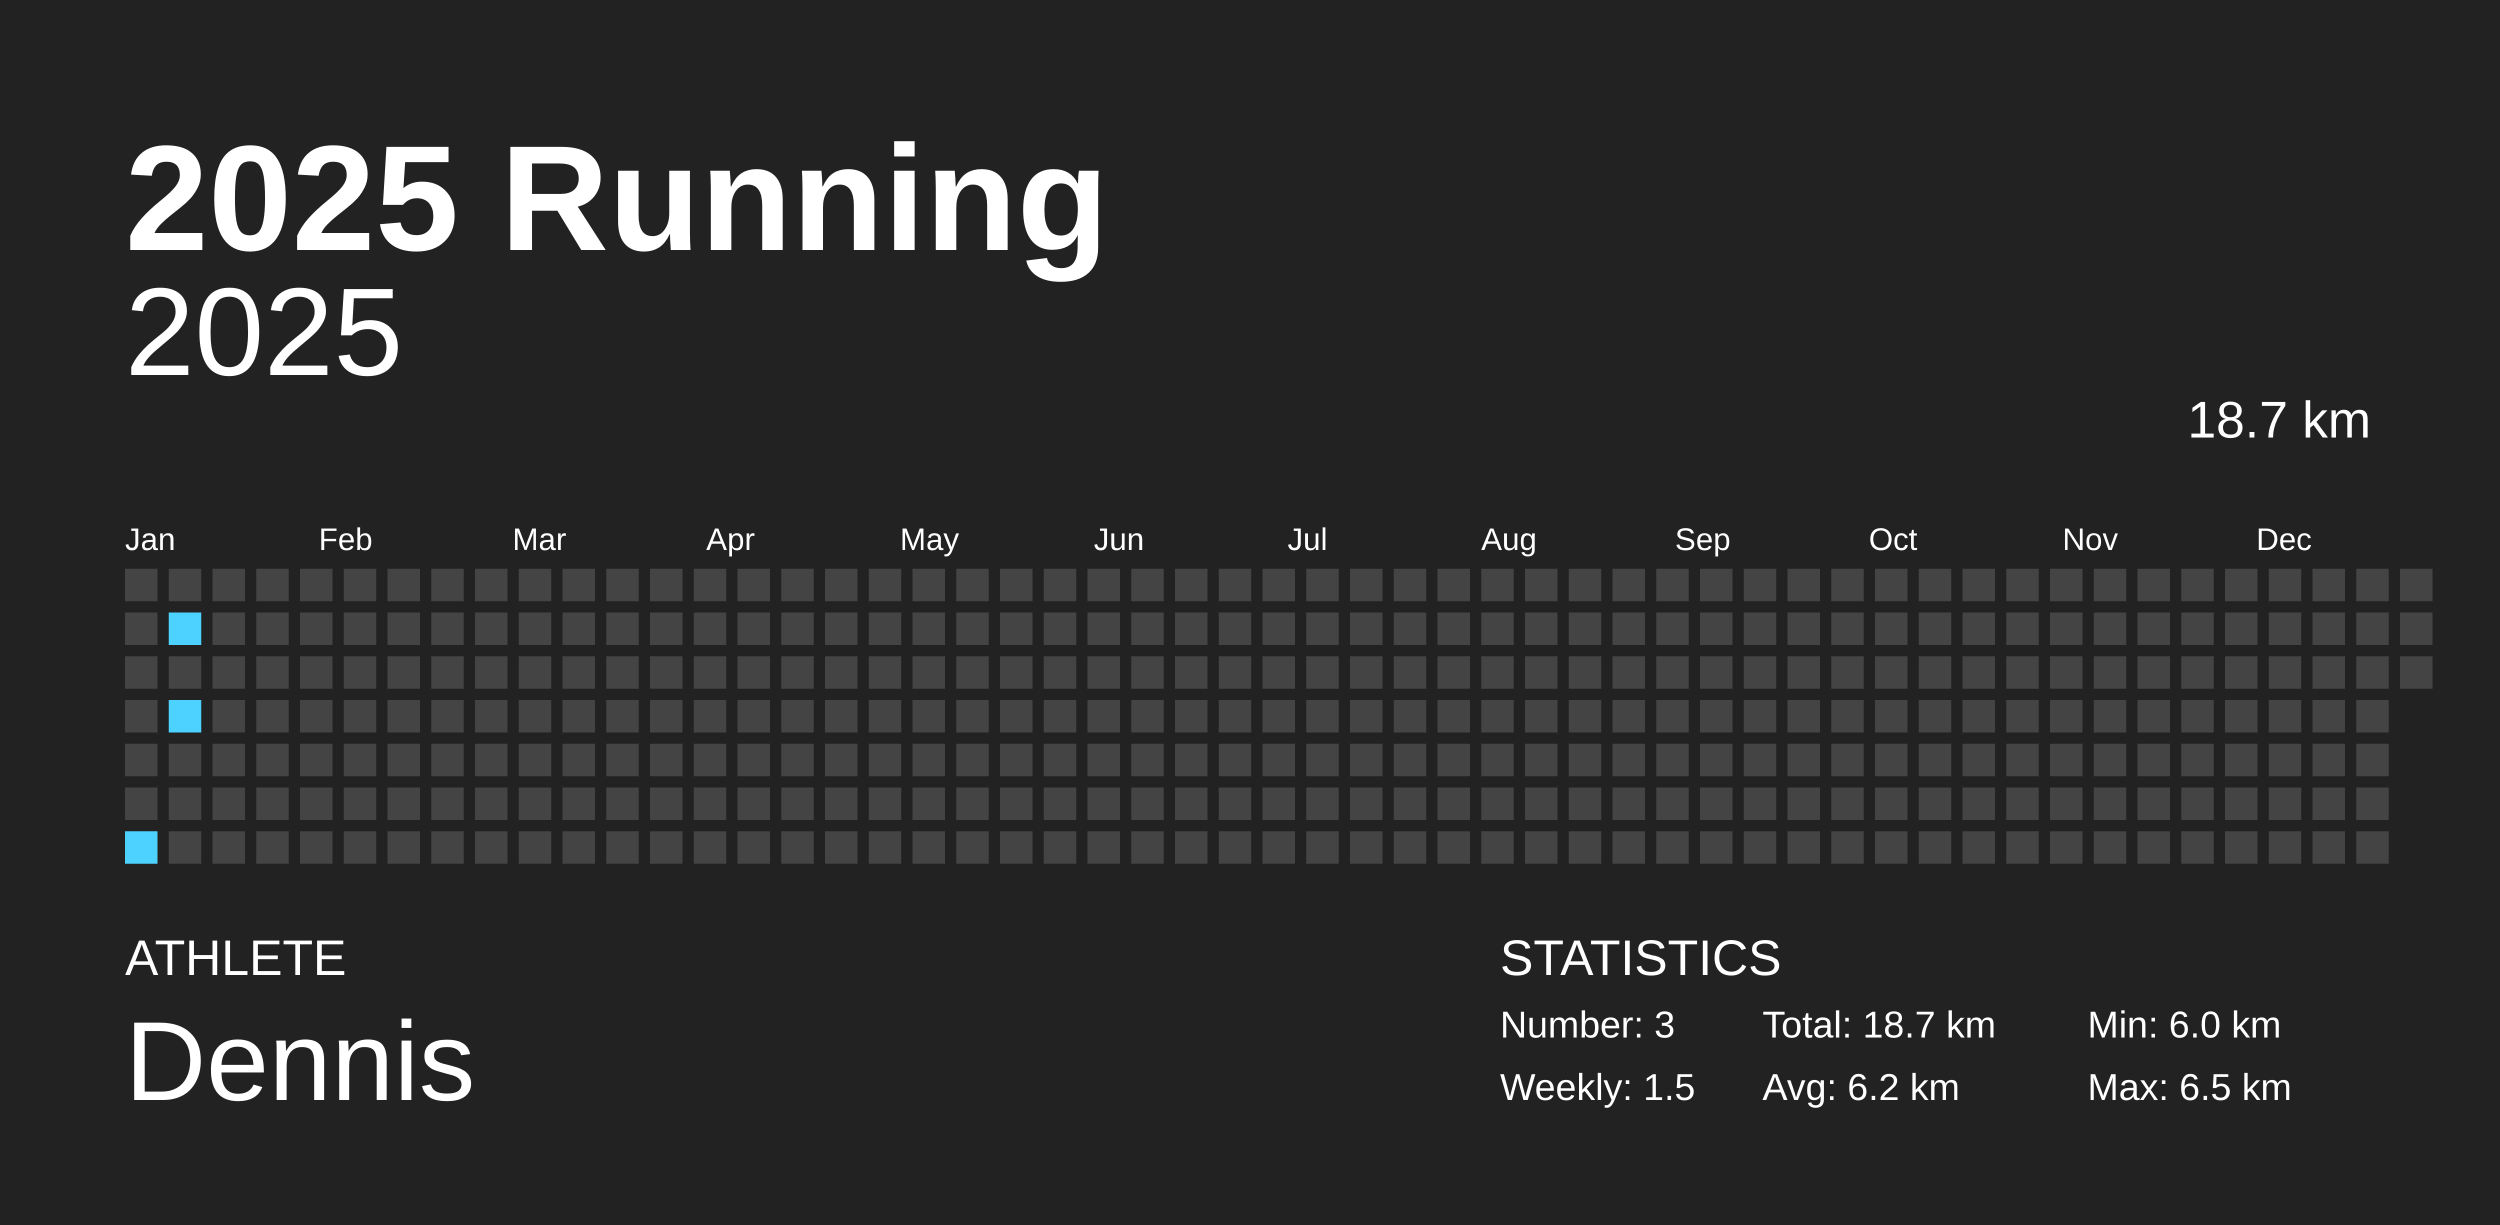
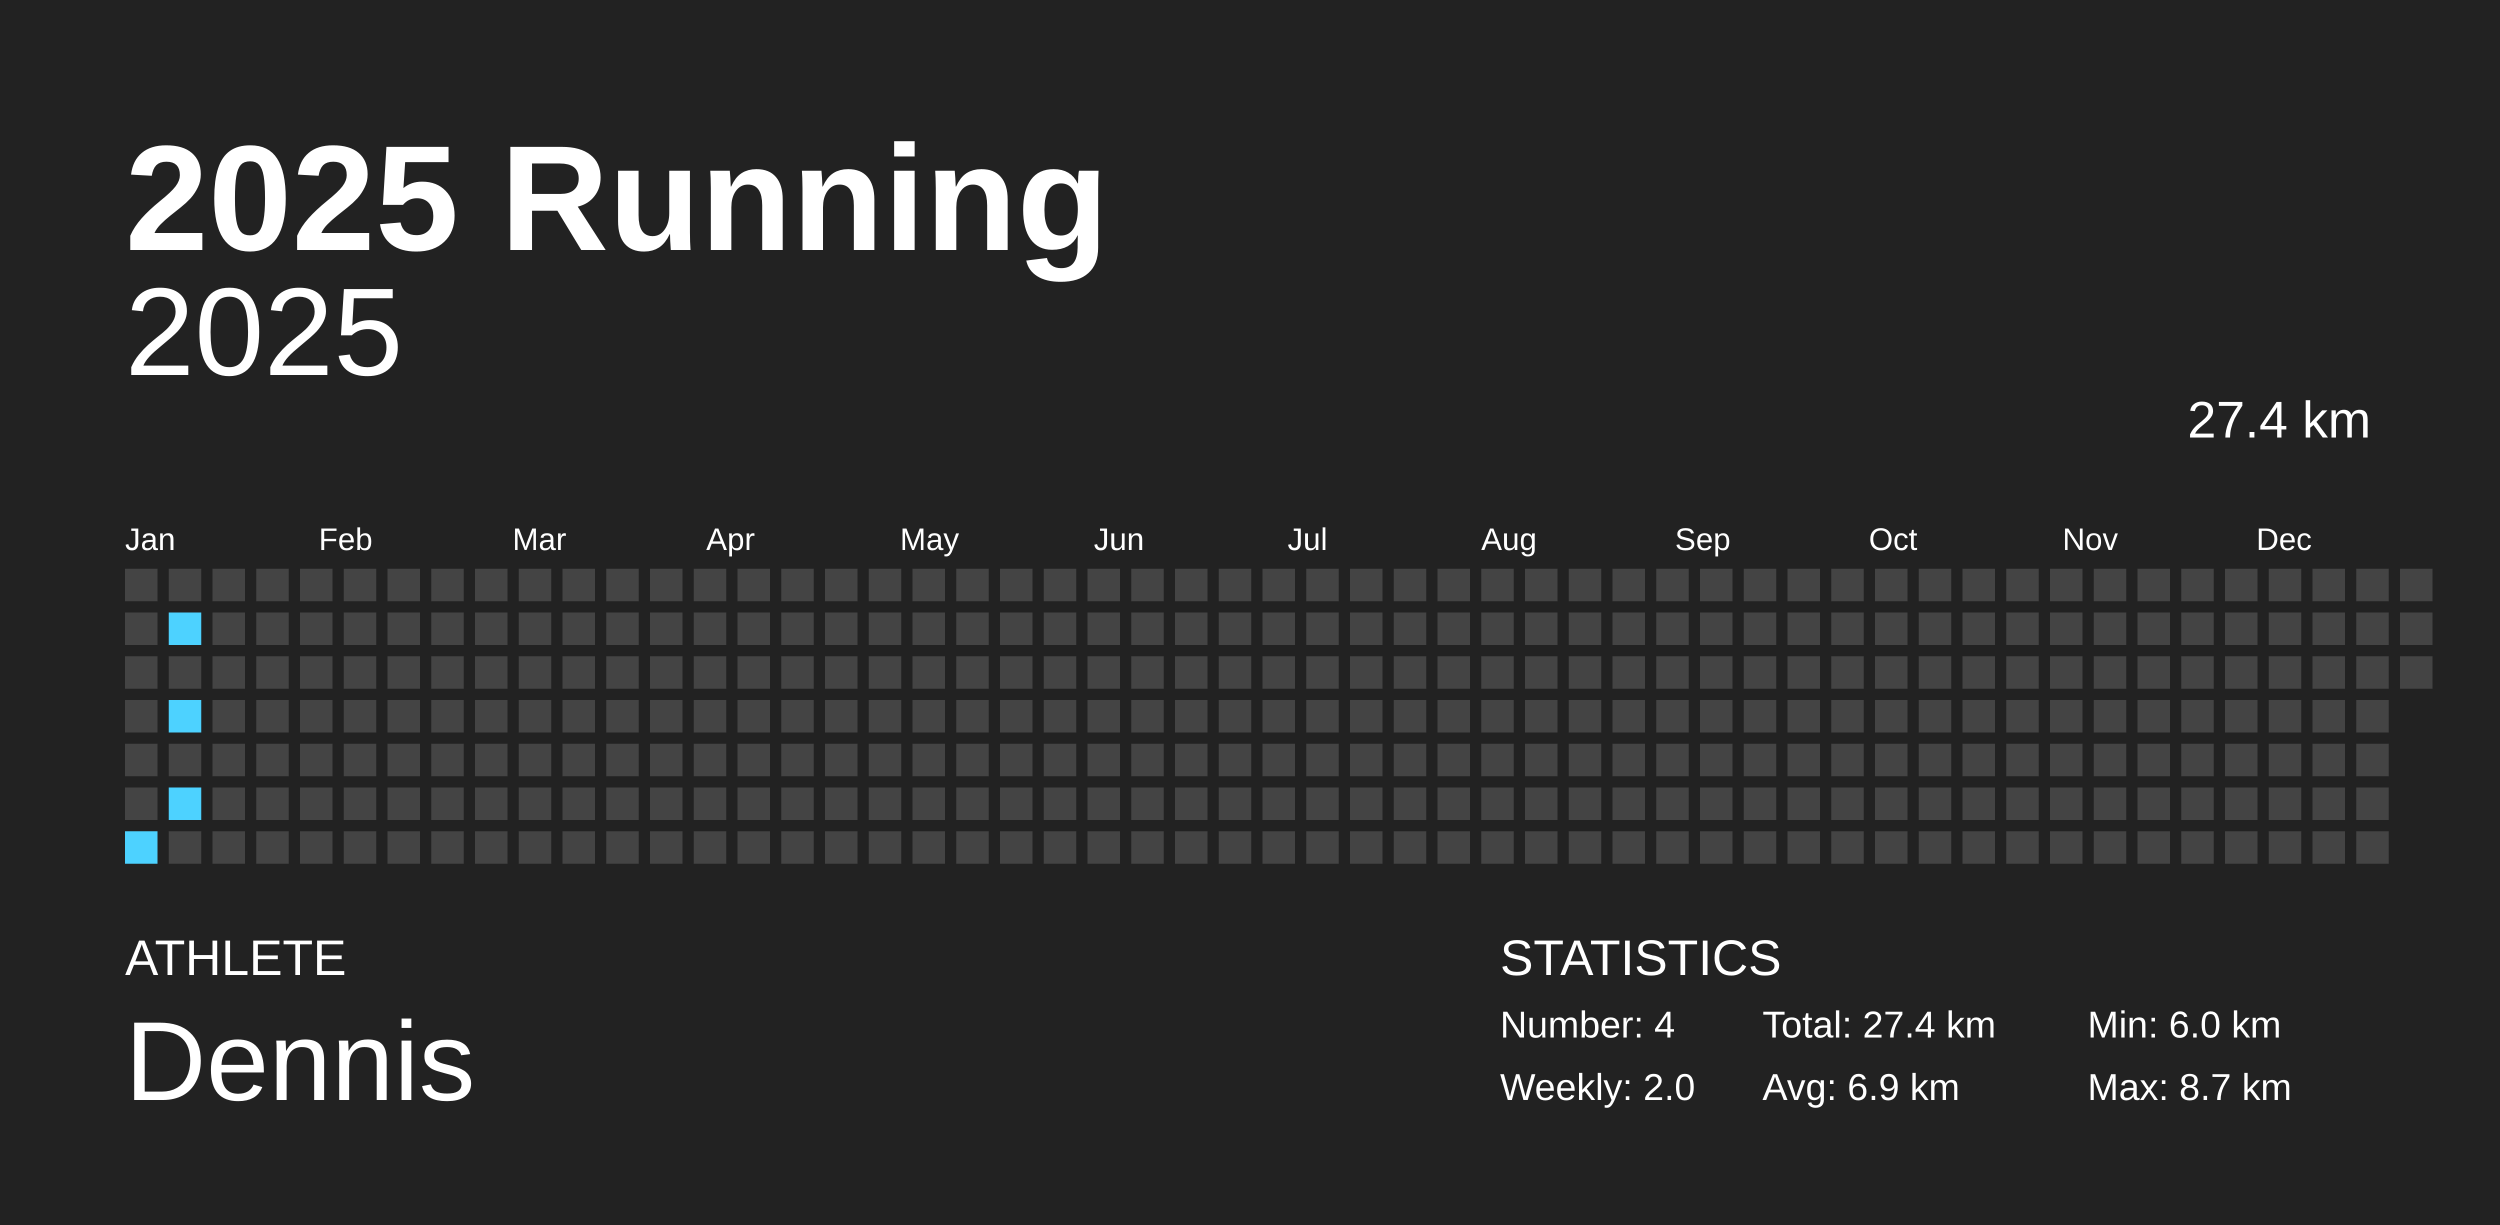
<svg xmlns="http://www.w3.org/2000/svg" baseProfile="full" height="98mm" version="1.1" viewBox="0,0,200,98" width="200mm">
  <defs />
  <rect fill="#222222" height="98" width="200" x="0" y="0" />
  <text fill="#FFFFFF" style="font-size:12px; font-family:Arial; font-weight:bold;" x="10" y="20">2025 Running</text>
  <text fill="#FFFFFF" style="font-size:4px; font-family:Arial" x="10" y="78">ATHLETE</text>
  <text fill="#FFFFFF" style="font-size:9px; font-family:Arial" x="10" y="88">Dennis</text>
  <text fill="#FFFFFF" style="font-size:4px; font-family:Arial" x="120" y="78">STATISTICS</text>
-   <text fill="#FFFFFF" style="font-size:3px; font-family:Arial" x="120" y="83">Number: 3</text>
-   <text fill="#FFFFFF" style="font-size:3px; font-family:Arial" x="120" y="88">Weekly: 1.5</text>
-   <text fill="#FFFFFF" style="font-size:3px; font-family:Arial" x="141" y="83">Total: 18.7 km</text>
-   <text fill="#FFFFFF" style="font-size:3px; font-family:Arial" x="141" y="88">Avg: 6.2 km</text>
+   <text fill="#FFFFFF" style="font-size:3px; font-family:Arial" x="120" y="83">Number: 4</text>
+   <text fill="#FFFFFF" style="font-size:3px; font-family:Arial" x="120" y="88">Weekly: 2.0</text>
+   <text fill="#FFFFFF" style="font-size:3px; font-family:Arial" x="141" y="83">Total: 27.4 km</text>
+   <text fill="#FFFFFF" style="font-size:3px; font-family:Arial" x="141" y="88">Avg: 6.9 km</text>
  <text fill="#FFFFFF" style="font-size:3px; font-family:Arial" x="167" y="83">Min: 6.0 km</text>
-   <text fill="#FFFFFF" style="font-size:3px; font-family:Arial" x="167" y="88">Max: 6.5 km</text>
+   <text fill="#FFFFFF" style="font-size:3px; font-family:Arial" x="167" y="88">Max: 8.7 km</text>
  <text alignment-baseline="hanging" fill="#FFFFFF" style="font-size:10.0px; font-family:Arial;" x="10" y="30">2025</text>
-   <text alignment-baseline="hanging" fill="#FFFFFF" style="font-size:4.125px; font-family:Arial;" x="175" y="35">18.7 km</text>
+   <text alignment-baseline="hanging" fill="#FFFFFF" style="font-size:4.125px; font-family:Arial;" x="175" y="35">27.4 km</text>
  <text fill="#FFFFFF" style="font-size:2.5px; font-family:Arial" x="10.0" y="44">Jan</text>
  <text fill="#FFFFFF" style="font-size:2.5px; font-family:Arial" x="25.5" y="44">Feb</text>
  <text fill="#FFFFFF" style="font-size:2.5px; font-family:Arial" x="41.0" y="44">Mar</text>
  <text fill="#FFFFFF" style="font-size:2.5px; font-family:Arial" x="56.5" y="44">Apr</text>
  <text fill="#FFFFFF" style="font-size:2.5px; font-family:Arial" x="72.0" y="44">May</text>
  <text fill="#FFFFFF" style="font-size:2.5px; font-family:Arial" x="87.5" y="44">Jun</text>
  <text fill="#FFFFFF" style="font-size:2.5px; font-family:Arial" x="103.0" y="44">Jul</text>
  <text fill="#FFFFFF" style="font-size:2.5px; font-family:Arial" x="118.5" y="44">Aug</text>
  <text fill="#FFFFFF" style="font-size:2.5px; font-family:Arial" x="134.0" y="44">Sep</text>
  <text fill="#FFFFFF" style="font-size:2.5px; font-family:Arial" x="149.5" y="44">Oct</text>
  <text fill="#FFFFFF" style="font-size:2.5px; font-family:Arial" x="165.0" y="44">Nov</text>
  <text fill="#FFFFFF" style="font-size:2.5px; font-family:Arial" x="180.5" y="44">Dec</text>
  <rect fill="#444444" height="2.6" width="2.6" x="10.0" y="45.5" />
  <rect fill="#444444" height="2.6" width="2.6" x="10.0" y="49.0" />
  <rect fill="#444444" height="2.6" width="2.6" x="10.0" y="52.5" />
  <rect fill="#444444" height="2.6" width="2.6" x="10.0" y="56.0" />
  <rect fill="#444444" height="2.6" width="2.6" x="10.0" y="59.5" />
  <rect fill="#444444" height="2.6" width="2.6" x="10.0" y="63.0" />
  <rect fill="#4dd2ff" height="2.6" width="2.6" x="10.0" y="66.5" />
  <rect fill="#444444" height="2.6" width="2.6" x="13.5" y="45.5" />
  <rect fill="#4dd2ff" height="2.6" width="2.6" x="13.5" y="49.0" />
  <rect fill="#444444" height="2.6" width="2.6" x="13.5" y="52.5" />
  <rect fill="#4dd2ff" height="2.6" width="2.6" x="13.5" y="56.0" />
  <rect fill="#444444" height="2.6" width="2.6" x="13.5" y="59.5" />
-   <rect fill="#444444" height="2.6" width="2.6" x="13.5" y="63.0" />
+   <rect fill="#4dd2ff" height="2.6" width="2.6" x="13.5" y="63.0" />
  <rect fill="#444444" height="2.6" width="2.6" x="13.5" y="66.5" />
  <rect fill="#444444" height="2.6" width="2.6" x="17.0" y="45.5" />
  <rect fill="#444444" height="2.6" width="2.6" x="17.0" y="49.0" />
  <rect fill="#444444" height="2.6" width="2.6" x="17.0" y="52.5" />
  <rect fill="#444444" height="2.6" width="2.6" x="17.0" y="56.0" />
  <rect fill="#444444" height="2.6" width="2.6" x="17.0" y="59.5" />
  <rect fill="#444444" height="2.6" width="2.6" x="17.0" y="63.0" />
  <rect fill="#444444" height="2.6" width="2.6" x="17.0" y="66.5" />
  <rect fill="#444444" height="2.6" width="2.6" x="20.5" y="45.5" />
  <rect fill="#444444" height="2.6" width="2.6" x="20.5" y="49.0" />
  <rect fill="#444444" height="2.6" width="2.6" x="20.5" y="52.5" />
  <rect fill="#444444" height="2.6" width="2.6" x="20.5" y="56.0" />
  <rect fill="#444444" height="2.6" width="2.6" x="20.5" y="59.5" />
  <rect fill="#444444" height="2.6" width="2.6" x="20.5" y="63.0" />
  <rect fill="#444444" height="2.6" width="2.6" x="20.5" y="66.5" />
  <rect fill="#444444" height="2.6" width="2.6" x="24.0" y="45.5" />
  <rect fill="#444444" height="2.6" width="2.6" x="24.0" y="49.0" />
  <rect fill="#444444" height="2.6" width="2.6" x="24.0" y="52.5" />
  <rect fill="#444444" height="2.6" width="2.6" x="24.0" y="56.0" />
  <rect fill="#444444" height="2.6" width="2.6" x="24.0" y="59.5" />
  <rect fill="#444444" height="2.6" width="2.6" x="24.0" y="63.0" />
  <rect fill="#444444" height="2.6" width="2.6" x="24.0" y="66.5" />
  <rect fill="#444444" height="2.6" width="2.6" x="27.5" y="45.5" />
  <rect fill="#444444" height="2.6" width="2.6" x="27.5" y="49.0" />
  <rect fill="#444444" height="2.6" width="2.6" x="27.5" y="52.5" />
  <rect fill="#444444" height="2.6" width="2.6" x="27.5" y="56.0" />
  <rect fill="#444444" height="2.6" width="2.6" x="27.5" y="59.5" />
  <rect fill="#444444" height="2.6" width="2.6" x="27.5" y="63.0" />
  <rect fill="#444444" height="2.6" width="2.6" x="27.5" y="66.5" />
  <rect fill="#444444" height="2.6" width="2.6" x="31.0" y="45.5" />
  <rect fill="#444444" height="2.6" width="2.6" x="31.0" y="49.0" />
  <rect fill="#444444" height="2.6" width="2.6" x="31.0" y="52.5" />
  <rect fill="#444444" height="2.6" width="2.6" x="31.0" y="56.0" />
  <rect fill="#444444" height="2.6" width="2.6" x="31.0" y="59.5" />
  <rect fill="#444444" height="2.6" width="2.6" x="31.0" y="63.0" />
  <rect fill="#444444" height="2.6" width="2.6" x="31.0" y="66.5" />
  <rect fill="#444444" height="2.6" width="2.6" x="34.5" y="45.5" />
  <rect fill="#444444" height="2.6" width="2.6" x="34.5" y="49.0" />
  <rect fill="#444444" height="2.6" width="2.6" x="34.5" y="52.5" />
  <rect fill="#444444" height="2.6" width="2.6" x="34.5" y="56.0" />
  <rect fill="#444444" height="2.6" width="2.6" x="34.5" y="59.5" />
  <rect fill="#444444" height="2.6" width="2.6" x="34.5" y="63.0" />
  <rect fill="#444444" height="2.6" width="2.6" x="34.5" y="66.5" />
  <rect fill="#444444" height="2.6" width="2.6" x="38.0" y="45.5" />
  <rect fill="#444444" height="2.6" width="2.6" x="38.0" y="49.0" />
  <rect fill="#444444" height="2.6" width="2.6" x="38.0" y="52.5" />
  <rect fill="#444444" height="2.6" width="2.6" x="38.0" y="56.0" />
  <rect fill="#444444" height="2.6" width="2.6" x="38.0" y="59.5" />
  <rect fill="#444444" height="2.6" width="2.6" x="38.0" y="63.0" />
  <rect fill="#444444" height="2.6" width="2.6" x="38.0" y="66.5" />
  <rect fill="#444444" height="2.6" width="2.6" x="41.5" y="45.5" />
  <rect fill="#444444" height="2.6" width="2.6" x="41.5" y="49.0" />
  <rect fill="#444444" height="2.6" width="2.6" x="41.5" y="52.5" />
  <rect fill="#444444" height="2.6" width="2.6" x="41.5" y="56.0" />
  <rect fill="#444444" height="2.6" width="2.6" x="41.5" y="59.5" />
  <rect fill="#444444" height="2.6" width="2.6" x="41.5" y="63.0" />
  <rect fill="#444444" height="2.6" width="2.6" x="41.5" y="66.5" />
  <rect fill="#444444" height="2.6" width="2.6" x="45.0" y="45.5" />
  <rect fill="#444444" height="2.6" width="2.6" x="45.0" y="49.0" />
  <rect fill="#444444" height="2.6" width="2.6" x="45.0" y="52.5" />
  <rect fill="#444444" height="2.6" width="2.6" x="45.0" y="56.0" />
  <rect fill="#444444" height="2.6" width="2.6" x="45.0" y="59.5" />
  <rect fill="#444444" height="2.6" width="2.6" x="45.0" y="63.0" />
  <rect fill="#444444" height="2.6" width="2.6" x="45.0" y="66.5" />
  <rect fill="#444444" height="2.6" width="2.6" x="48.5" y="45.5" />
  <rect fill="#444444" height="2.6" width="2.6" x="48.5" y="49.0" />
  <rect fill="#444444" height="2.6" width="2.6" x="48.5" y="52.5" />
  <rect fill="#444444" height="2.6" width="2.6" x="48.5" y="56.0" />
  <rect fill="#444444" height="2.6" width="2.6" x="48.5" y="59.5" />
  <rect fill="#444444" height="2.6" width="2.6" x="48.5" y="63.0" />
  <rect fill="#444444" height="2.6" width="2.6" x="48.5" y="66.5" />
  <rect fill="#444444" height="2.6" width="2.6" x="52.0" y="45.5" />
  <rect fill="#444444" height="2.6" width="2.6" x="52.0" y="49.0" />
  <rect fill="#444444" height="2.6" width="2.6" x="52.0" y="52.5" />
  <rect fill="#444444" height="2.6" width="2.6" x="52.0" y="56.0" />
  <rect fill="#444444" height="2.6" width="2.6" x="52.0" y="59.5" />
  <rect fill="#444444" height="2.6" width="2.6" x="52.0" y="63.0" />
  <rect fill="#444444" height="2.6" width="2.6" x="52.0" y="66.5" />
  <rect fill="#444444" height="2.6" width="2.6" x="55.5" y="45.5" />
  <rect fill="#444444" height="2.6" width="2.6" x="55.5" y="49.0" />
  <rect fill="#444444" height="2.6" width="2.6" x="55.5" y="52.5" />
  <rect fill="#444444" height="2.6" width="2.6" x="55.5" y="56.0" />
  <rect fill="#444444" height="2.6" width="2.6" x="55.5" y="59.5" />
  <rect fill="#444444" height="2.6" width="2.6" x="55.5" y="63.0" />
  <rect fill="#444444" height="2.6" width="2.6" x="55.5" y="66.5" />
  <rect fill="#444444" height="2.6" width="2.6" x="59.0" y="45.5" />
  <rect fill="#444444" height="2.6" width="2.6" x="59.0" y="49.0" />
  <rect fill="#444444" height="2.6" width="2.6" x="59.0" y="52.5" />
  <rect fill="#444444" height="2.6" width="2.6" x="59.0" y="56.0" />
  <rect fill="#444444" height="2.6" width="2.6" x="59.0" y="59.5" />
  <rect fill="#444444" height="2.6" width="2.6" x="59.0" y="63.0" />
  <rect fill="#444444" height="2.6" width="2.6" x="59.0" y="66.5" />
  <rect fill="#444444" height="2.6" width="2.6" x="62.5" y="45.5" />
  <rect fill="#444444" height="2.6" width="2.6" x="62.5" y="49.0" />
  <rect fill="#444444" height="2.6" width="2.6" x="62.5" y="52.5" />
  <rect fill="#444444" height="2.6" width="2.6" x="62.5" y="56.0" />
  <rect fill="#444444" height="2.6" width="2.6" x="62.5" y="59.5" />
  <rect fill="#444444" height="2.6" width="2.6" x="62.5" y="63.0" />
  <rect fill="#444444" height="2.6" width="2.6" x="62.5" y="66.5" />
  <rect fill="#444444" height="2.6" width="2.6" x="66.0" y="45.5" />
  <rect fill="#444444" height="2.6" width="2.6" x="66.0" y="49.0" />
  <rect fill="#444444" height="2.6" width="2.6" x="66.0" y="52.5" />
  <rect fill="#444444" height="2.6" width="2.6" x="66.0" y="56.0" />
  <rect fill="#444444" height="2.6" width="2.6" x="66.0" y="59.5" />
  <rect fill="#444444" height="2.6" width="2.6" x="66.0" y="63.0" />
  <rect fill="#444444" height="2.6" width="2.6" x="66.0" y="66.5" />
  <rect fill="#444444" height="2.6" width="2.6" x="69.5" y="45.5" />
  <rect fill="#444444" height="2.6" width="2.6" x="69.5" y="49.0" />
  <rect fill="#444444" height="2.6" width="2.6" x="69.5" y="52.5" />
  <rect fill="#444444" height="2.6" width="2.6" x="69.5" y="56.0" />
  <rect fill="#444444" height="2.6" width="2.6" x="69.5" y="59.5" />
  <rect fill="#444444" height="2.6" width="2.6" x="69.5" y="63.0" />
  <rect fill="#444444" height="2.6" width="2.6" x="69.5" y="66.5" />
  <rect fill="#444444" height="2.6" width="2.6" x="73.0" y="45.5" />
  <rect fill="#444444" height="2.6" width="2.6" x="73.0" y="49.0" />
  <rect fill="#444444" height="2.6" width="2.6" x="73.0" y="52.5" />
  <rect fill="#444444" height="2.6" width="2.6" x="73.0" y="56.0" />
  <rect fill="#444444" height="2.6" width="2.6" x="73.0" y="59.5" />
  <rect fill="#444444" height="2.6" width="2.6" x="73.0" y="63.0" />
  <rect fill="#444444" height="2.6" width="2.6" x="73.0" y="66.5" />
  <rect fill="#444444" height="2.6" width="2.6" x="76.5" y="45.5" />
  <rect fill="#444444" height="2.6" width="2.6" x="76.5" y="49.0" />
  <rect fill="#444444" height="2.6" width="2.6" x="76.5" y="52.5" />
  <rect fill="#444444" height="2.6" width="2.6" x="76.5" y="56.0" />
  <rect fill="#444444" height="2.6" width="2.6" x="76.5" y="59.5" />
  <rect fill="#444444" height="2.6" width="2.6" x="76.5" y="63.0" />
  <rect fill="#444444" height="2.6" width="2.6" x="76.5" y="66.5" />
  <rect fill="#444444" height="2.6" width="2.6" x="80.0" y="45.5" />
  <rect fill="#444444" height="2.6" width="2.6" x="80.0" y="49.0" />
  <rect fill="#444444" height="2.6" width="2.6" x="80.0" y="52.5" />
  <rect fill="#444444" height="2.6" width="2.6" x="80.0" y="56.0" />
  <rect fill="#444444" height="2.6" width="2.6" x="80.0" y="59.5" />
  <rect fill="#444444" height="2.6" width="2.6" x="80.0" y="63.0" />
  <rect fill="#444444" height="2.6" width="2.6" x="80.0" y="66.5" />
  <rect fill="#444444" height="2.6" width="2.6" x="83.5" y="45.5" />
  <rect fill="#444444" height="2.6" width="2.6" x="83.5" y="49.0" />
  <rect fill="#444444" height="2.6" width="2.6" x="83.5" y="52.5" />
  <rect fill="#444444" height="2.6" width="2.6" x="83.5" y="56.0" />
  <rect fill="#444444" height="2.6" width="2.6" x="83.5" y="59.5" />
  <rect fill="#444444" height="2.6" width="2.6" x="83.5" y="63.0" />
  <rect fill="#444444" height="2.6" width="2.6" x="83.5" y="66.5" />
  <rect fill="#444444" height="2.6" width="2.6" x="87.0" y="45.5" />
  <rect fill="#444444" height="2.6" width="2.6" x="87.0" y="49.0" />
  <rect fill="#444444" height="2.6" width="2.6" x="87.0" y="52.5" />
  <rect fill="#444444" height="2.6" width="2.6" x="87.0" y="56.0" />
  <rect fill="#444444" height="2.6" width="2.6" x="87.0" y="59.5" />
  <rect fill="#444444" height="2.6" width="2.6" x="87.0" y="63.0" />
  <rect fill="#444444" height="2.6" width="2.6" x="87.0" y="66.5" />
  <rect fill="#444444" height="2.6" width="2.6" x="90.5" y="45.5" />
  <rect fill="#444444" height="2.6" width="2.6" x="90.5" y="49.0" />
  <rect fill="#444444" height="2.6" width="2.6" x="90.5" y="52.5" />
  <rect fill="#444444" height="2.6" width="2.6" x="90.5" y="56.0" />
  <rect fill="#444444" height="2.6" width="2.6" x="90.5" y="59.5" />
  <rect fill="#444444" height="2.6" width="2.6" x="90.5" y="63.0" />
  <rect fill="#444444" height="2.6" width="2.6" x="90.5" y="66.5" />
  <rect fill="#444444" height="2.6" width="2.6" x="94.0" y="45.5" />
  <rect fill="#444444" height="2.6" width="2.6" x="94.0" y="49.0" />
  <rect fill="#444444" height="2.6" width="2.6" x="94.0" y="52.5" />
  <rect fill="#444444" height="2.6" width="2.6" x="94.0" y="56.0" />
  <rect fill="#444444" height="2.6" width="2.6" x="94.0" y="59.5" />
  <rect fill="#444444" height="2.6" width="2.6" x="94.0" y="63.0" />
  <rect fill="#444444" height="2.6" width="2.6" x="94.0" y="66.5" />
  <rect fill="#444444" height="2.6" width="2.6" x="97.5" y="45.5" />
  <rect fill="#444444" height="2.6" width="2.6" x="97.5" y="49.0" />
  <rect fill="#444444" height="2.6" width="2.6" x="97.5" y="52.5" />
  <rect fill="#444444" height="2.6" width="2.6" x="97.5" y="56.0" />
  <rect fill="#444444" height="2.6" width="2.6" x="97.5" y="59.5" />
  <rect fill="#444444" height="2.6" width="2.6" x="97.5" y="63.0" />
  <rect fill="#444444" height="2.6" width="2.6" x="97.5" y="66.5" />
  <rect fill="#444444" height="2.6" width="2.6" x="101.0" y="45.5" />
  <rect fill="#444444" height="2.6" width="2.6" x="101.0" y="49.0" />
  <rect fill="#444444" height="2.6" width="2.6" x="101.0" y="52.5" />
  <rect fill="#444444" height="2.6" width="2.6" x="101.0" y="56.0" />
  <rect fill="#444444" height="2.6" width="2.6" x="101.0" y="59.5" />
  <rect fill="#444444" height="2.6" width="2.6" x="101.0" y="63.0" />
  <rect fill="#444444" height="2.6" width="2.6" x="101.0" y="66.5" />
  <rect fill="#444444" height="2.6" width="2.6" x="104.5" y="45.5" />
  <rect fill="#444444" height="2.6" width="2.6" x="104.5" y="49.0" />
  <rect fill="#444444" height="2.6" width="2.6" x="104.5" y="52.5" />
  <rect fill="#444444" height="2.6" width="2.6" x="104.5" y="56.0" />
  <rect fill="#444444" height="2.6" width="2.6" x="104.5" y="59.5" />
  <rect fill="#444444" height="2.6" width="2.6" x="104.5" y="63.0" />
  <rect fill="#444444" height="2.6" width="2.6" x="104.5" y="66.5" />
  <rect fill="#444444" height="2.6" width="2.6" x="108.0" y="45.5" />
  <rect fill="#444444" height="2.6" width="2.6" x="108.0" y="49.0" />
  <rect fill="#444444" height="2.6" width="2.6" x="108.0" y="52.5" />
  <rect fill="#444444" height="2.6" width="2.6" x="108.0" y="56.0" />
  <rect fill="#444444" height="2.6" width="2.6" x="108.0" y="59.5" />
  <rect fill="#444444" height="2.6" width="2.6" x="108.0" y="63.0" />
  <rect fill="#444444" height="2.6" width="2.6" x="108.0" y="66.5" />
  <rect fill="#444444" height="2.6" width="2.6" x="111.5" y="45.5" />
  <rect fill="#444444" height="2.6" width="2.6" x="111.5" y="49.0" />
  <rect fill="#444444" height="2.6" width="2.6" x="111.5" y="52.5" />
  <rect fill="#444444" height="2.6" width="2.6" x="111.5" y="56.0" />
  <rect fill="#444444" height="2.6" width="2.6" x="111.5" y="59.5" />
  <rect fill="#444444" height="2.6" width="2.6" x="111.5" y="63.0" />
  <rect fill="#444444" height="2.6" width="2.6" x="111.5" y="66.5" />
  <rect fill="#444444" height="2.6" width="2.6" x="115.0" y="45.5" />
  <rect fill="#444444" height="2.6" width="2.6" x="115.0" y="49.0" />
  <rect fill="#444444" height="2.6" width="2.6" x="115.0" y="52.5" />
  <rect fill="#444444" height="2.6" width="2.6" x="115.0" y="56.0" />
  <rect fill="#444444" height="2.6" width="2.6" x="115.0" y="59.5" />
  <rect fill="#444444" height="2.6" width="2.6" x="115.0" y="63.0" />
  <rect fill="#444444" height="2.6" width="2.6" x="115.0" y="66.5" />
  <rect fill="#444444" height="2.6" width="2.6" x="118.5" y="45.5" />
  <rect fill="#444444" height="2.6" width="2.6" x="118.5" y="49.0" />
  <rect fill="#444444" height="2.6" width="2.6" x="118.5" y="52.5" />
  <rect fill="#444444" height="2.6" width="2.6" x="118.5" y="56.0" />
  <rect fill="#444444" height="2.6" width="2.6" x="118.5" y="59.5" />
  <rect fill="#444444" height="2.6" width="2.6" x="118.5" y="63.0" />
  <rect fill="#444444" height="2.6" width="2.6" x="118.5" y="66.5" />
  <rect fill="#444444" height="2.6" width="2.6" x="122.0" y="45.5" />
  <rect fill="#444444" height="2.6" width="2.6" x="122.0" y="49.0" />
  <rect fill="#444444" height="2.6" width="2.6" x="122.0" y="52.5" />
  <rect fill="#444444" height="2.6" width="2.6" x="122.0" y="56.0" />
  <rect fill="#444444" height="2.6" width="2.6" x="122.0" y="59.5" />
  <rect fill="#444444" height="2.6" width="2.6" x="122.0" y="63.0" />
  <rect fill="#444444" height="2.6" width="2.6" x="122.0" y="66.5" />
  <rect fill="#444444" height="2.6" width="2.6" x="125.5" y="45.5" />
  <rect fill="#444444" height="2.6" width="2.6" x="125.5" y="49.0" />
  <rect fill="#444444" height="2.6" width="2.6" x="125.5" y="52.5" />
  <rect fill="#444444" height="2.6" width="2.6" x="125.5" y="56.0" />
  <rect fill="#444444" height="2.6" width="2.6" x="125.5" y="59.5" />
  <rect fill="#444444" height="2.6" width="2.6" x="125.5" y="63.0" />
  <rect fill="#444444" height="2.6" width="2.6" x="125.5" y="66.5" />
  <rect fill="#444444" height="2.6" width="2.6" x="129.0" y="45.5" />
  <rect fill="#444444" height="2.6" width="2.6" x="129.0" y="49.0" />
  <rect fill="#444444" height="2.6" width="2.6" x="129.0" y="52.5" />
  <rect fill="#444444" height="2.6" width="2.6" x="129.0" y="56.0" />
  <rect fill="#444444" height="2.6" width="2.6" x="129.0" y="59.5" />
  <rect fill="#444444" height="2.6" width="2.6" x="129.0" y="63.0" />
  <rect fill="#444444" height="2.6" width="2.6" x="129.0" y="66.5" />
  <rect fill="#444444" height="2.6" width="2.6" x="132.5" y="45.5" />
  <rect fill="#444444" height="2.6" width="2.6" x="132.5" y="49.0" />
  <rect fill="#444444" height="2.6" width="2.6" x="132.5" y="52.5" />
  <rect fill="#444444" height="2.6" width="2.6" x="132.5" y="56.0" />
  <rect fill="#444444" height="2.6" width="2.6" x="132.5" y="59.5" />
  <rect fill="#444444" height="2.6" width="2.6" x="132.5" y="63.0" />
  <rect fill="#444444" height="2.6" width="2.6" x="132.5" y="66.5" />
  <rect fill="#444444" height="2.6" width="2.6" x="136.0" y="45.5" />
  <rect fill="#444444" height="2.6" width="2.6" x="136.0" y="49.0" />
  <rect fill="#444444" height="2.6" width="2.6" x="136.0" y="52.5" />
  <rect fill="#444444" height="2.6" width="2.6" x="136.0" y="56.0" />
  <rect fill="#444444" height="2.6" width="2.6" x="136.0" y="59.5" />
  <rect fill="#444444" height="2.6" width="2.6" x="136.0" y="63.0" />
  <rect fill="#444444" height="2.6" width="2.6" x="136.0" y="66.5" />
  <rect fill="#444444" height="2.6" width="2.6" x="139.5" y="45.5" />
  <rect fill="#444444" height="2.6" width="2.6" x="139.5" y="49.0" />
  <rect fill="#444444" height="2.6" width="2.6" x="139.5" y="52.5" />
  <rect fill="#444444" height="2.6" width="2.6" x="139.5" y="56.0" />
  <rect fill="#444444" height="2.6" width="2.6" x="139.5" y="59.5" />
  <rect fill="#444444" height="2.6" width="2.6" x="139.5" y="63.0" />
  <rect fill="#444444" height="2.6" width="2.6" x="139.5" y="66.5" />
  <rect fill="#444444" height="2.6" width="2.6" x="143.0" y="45.5" />
  <rect fill="#444444" height="2.6" width="2.6" x="143.0" y="49.0" />
  <rect fill="#444444" height="2.6" width="2.6" x="143.0" y="52.5" />
  <rect fill="#444444" height="2.6" width="2.6" x="143.0" y="56.0" />
  <rect fill="#444444" height="2.6" width="2.6" x="143.0" y="59.5" />
  <rect fill="#444444" height="2.6" width="2.6" x="143.0" y="63.0" />
  <rect fill="#444444" height="2.6" width="2.6" x="143.0" y="66.5" />
  <rect fill="#444444" height="2.6" width="2.6" x="146.5" y="45.5" />
  <rect fill="#444444" height="2.6" width="2.6" x="146.5" y="49.0" />
  <rect fill="#444444" height="2.6" width="2.6" x="146.5" y="52.5" />
  <rect fill="#444444" height="2.6" width="2.6" x="146.5" y="56.0" />
  <rect fill="#444444" height="2.6" width="2.6" x="146.5" y="59.5" />
  <rect fill="#444444" height="2.6" width="2.6" x="146.5" y="63.0" />
  <rect fill="#444444" height="2.6" width="2.6" x="146.5" y="66.5" />
  <rect fill="#444444" height="2.6" width="2.6" x="150.0" y="45.5" />
  <rect fill="#444444" height="2.6" width="2.6" x="150.0" y="49.0" />
  <rect fill="#444444" height="2.6" width="2.6" x="150.0" y="52.5" />
  <rect fill="#444444" height="2.6" width="2.6" x="150.0" y="56.0" />
  <rect fill="#444444" height="2.6" width="2.6" x="150.0" y="59.5" />
  <rect fill="#444444" height="2.6" width="2.6" x="150.0" y="63.0" />
  <rect fill="#444444" height="2.6" width="2.6" x="150.0" y="66.5" />
  <rect fill="#444444" height="2.6" width="2.6" x="153.5" y="45.5" />
  <rect fill="#444444" height="2.6" width="2.6" x="153.5" y="49.0" />
  <rect fill="#444444" height="2.6" width="2.6" x="153.5" y="52.5" />
  <rect fill="#444444" height="2.6" width="2.6" x="153.5" y="56.0" />
  <rect fill="#444444" height="2.6" width="2.6" x="153.5" y="59.5" />
  <rect fill="#444444" height="2.6" width="2.6" x="153.5" y="63.0" />
  <rect fill="#444444" height="2.6" width="2.6" x="153.5" y="66.5" />
  <rect fill="#444444" height="2.6" width="2.6" x="157.0" y="45.5" />
  <rect fill="#444444" height="2.6" width="2.6" x="157.0" y="49.0" />
  <rect fill="#444444" height="2.6" width="2.6" x="157.0" y="52.5" />
  <rect fill="#444444" height="2.6" width="2.6" x="157.0" y="56.0" />
  <rect fill="#444444" height="2.6" width="2.6" x="157.0" y="59.5" />
  <rect fill="#444444" height="2.6" width="2.6" x="157.0" y="63.0" />
  <rect fill="#444444" height="2.6" width="2.6" x="157.0" y="66.5" />
  <rect fill="#444444" height="2.6" width="2.6" x="160.5" y="45.5" />
  <rect fill="#444444" height="2.6" width="2.6" x="160.5" y="49.0" />
  <rect fill="#444444" height="2.6" width="2.6" x="160.5" y="52.5" />
  <rect fill="#444444" height="2.6" width="2.6" x="160.5" y="56.0" />
  <rect fill="#444444" height="2.6" width="2.6" x="160.5" y="59.5" />
  <rect fill="#444444" height="2.6" width="2.6" x="160.5" y="63.0" />
  <rect fill="#444444" height="2.6" width="2.6" x="160.5" y="66.5" />
  <rect fill="#444444" height="2.6" width="2.6" x="164.0" y="45.5" />
  <rect fill="#444444" height="2.6" width="2.6" x="164.0" y="49.0" />
  <rect fill="#444444" height="2.6" width="2.6" x="164.0" y="52.5" />
  <rect fill="#444444" height="2.6" width="2.6" x="164.0" y="56.0" />
  <rect fill="#444444" height="2.6" width="2.6" x="164.0" y="59.5" />
  <rect fill="#444444" height="2.6" width="2.6" x="164.0" y="63.0" />
  <rect fill="#444444" height="2.6" width="2.6" x="164.0" y="66.5" />
  <rect fill="#444444" height="2.6" width="2.6" x="167.5" y="45.5" />
  <rect fill="#444444" height="2.6" width="2.6" x="167.5" y="49.0" />
  <rect fill="#444444" height="2.6" width="2.6" x="167.5" y="52.5" />
  <rect fill="#444444" height="2.6" width="2.6" x="167.5" y="56.0" />
  <rect fill="#444444" height="2.6" width="2.6" x="167.5" y="59.5" />
  <rect fill="#444444" height="2.6" width="2.6" x="167.5" y="63.0" />
  <rect fill="#444444" height="2.6" width="2.6" x="167.5" y="66.5" />
  <rect fill="#444444" height="2.6" width="2.6" x="171.0" y="45.5" />
  <rect fill="#444444" height="2.6" width="2.6" x="171.0" y="49.0" />
  <rect fill="#444444" height="2.6" width="2.6" x="171.0" y="52.5" />
  <rect fill="#444444" height="2.6" width="2.6" x="171.0" y="56.0" />
  <rect fill="#444444" height="2.6" width="2.6" x="171.0" y="59.5" />
  <rect fill="#444444" height="2.6" width="2.6" x="171.0" y="63.0" />
  <rect fill="#444444" height="2.6" width="2.6" x="171.0" y="66.5" />
  <rect fill="#444444" height="2.6" width="2.6" x="174.5" y="45.5" />
  <rect fill="#444444" height="2.6" width="2.6" x="174.5" y="49.0" />
  <rect fill="#444444" height="2.6" width="2.6" x="174.5" y="52.5" />
  <rect fill="#444444" height="2.6" width="2.6" x="174.5" y="56.0" />
  <rect fill="#444444" height="2.6" width="2.6" x="174.5" y="59.5" />
  <rect fill="#444444" height="2.6" width="2.6" x="174.5" y="63.0" />
  <rect fill="#444444" height="2.6" width="2.6" x="174.5" y="66.5" />
  <rect fill="#444444" height="2.6" width="2.6" x="178.0" y="45.5" />
  <rect fill="#444444" height="2.6" width="2.6" x="178.0" y="49.0" />
  <rect fill="#444444" height="2.6" width="2.6" x="178.0" y="52.5" />
  <rect fill="#444444" height="2.6" width="2.6" x="178.0" y="56.0" />
  <rect fill="#444444" height="2.6" width="2.6" x="178.0" y="59.5" />
  <rect fill="#444444" height="2.6" width="2.6" x="178.0" y="63.0" />
  <rect fill="#444444" height="2.6" width="2.6" x="178.0" y="66.5" />
  <rect fill="#444444" height="2.6" width="2.6" x="181.5" y="45.5" />
  <rect fill="#444444" height="2.6" width="2.6" x="181.5" y="49.0" />
  <rect fill="#444444" height="2.6" width="2.6" x="181.5" y="52.5" />
  <rect fill="#444444" height="2.6" width="2.6" x="181.5" y="56.0" />
  <rect fill="#444444" height="2.6" width="2.6" x="181.5" y="59.5" />
  <rect fill="#444444" height="2.6" width="2.6" x="181.5" y="63.0" />
  <rect fill="#444444" height="2.6" width="2.6" x="181.5" y="66.5" />
  <rect fill="#444444" height="2.6" width="2.6" x="185.0" y="45.5" />
  <rect fill="#444444" height="2.6" width="2.6" x="185.0" y="49.0" />
  <rect fill="#444444" height="2.6" width="2.6" x="185.0" y="52.5" />
  <rect fill="#444444" height="2.6" width="2.6" x="185.0" y="56.0" />
  <rect fill="#444444" height="2.6" width="2.6" x="185.0" y="59.5" />
  <rect fill="#444444" height="2.6" width="2.6" x="185.0" y="63.0" />
  <rect fill="#444444" height="2.6" width="2.6" x="185.0" y="66.5" />
  <rect fill="#444444" height="2.6" width="2.6" x="188.5" y="45.5" />
  <rect fill="#444444" height="2.6" width="2.6" x="188.5" y="49.0" />
  <rect fill="#444444" height="2.6" width="2.6" x="188.5" y="52.5" />
  <rect fill="#444444" height="2.6" width="2.6" x="188.5" y="56.0" />
  <rect fill="#444444" height="2.6" width="2.6" x="188.5" y="59.5" />
  <rect fill="#444444" height="2.6" width="2.6" x="188.5" y="63.0" />
  <rect fill="#444444" height="2.6" width="2.6" x="188.5" y="66.5" />
  <rect fill="#444444" height="2.6" width="2.6" x="192.0" y="45.5" />
  <rect fill="#444444" height="2.6" width="2.6" x="192.0" y="49.0" />
  <rect fill="#444444" height="2.6" width="2.6" x="192.0" y="52.5" />
</svg>
